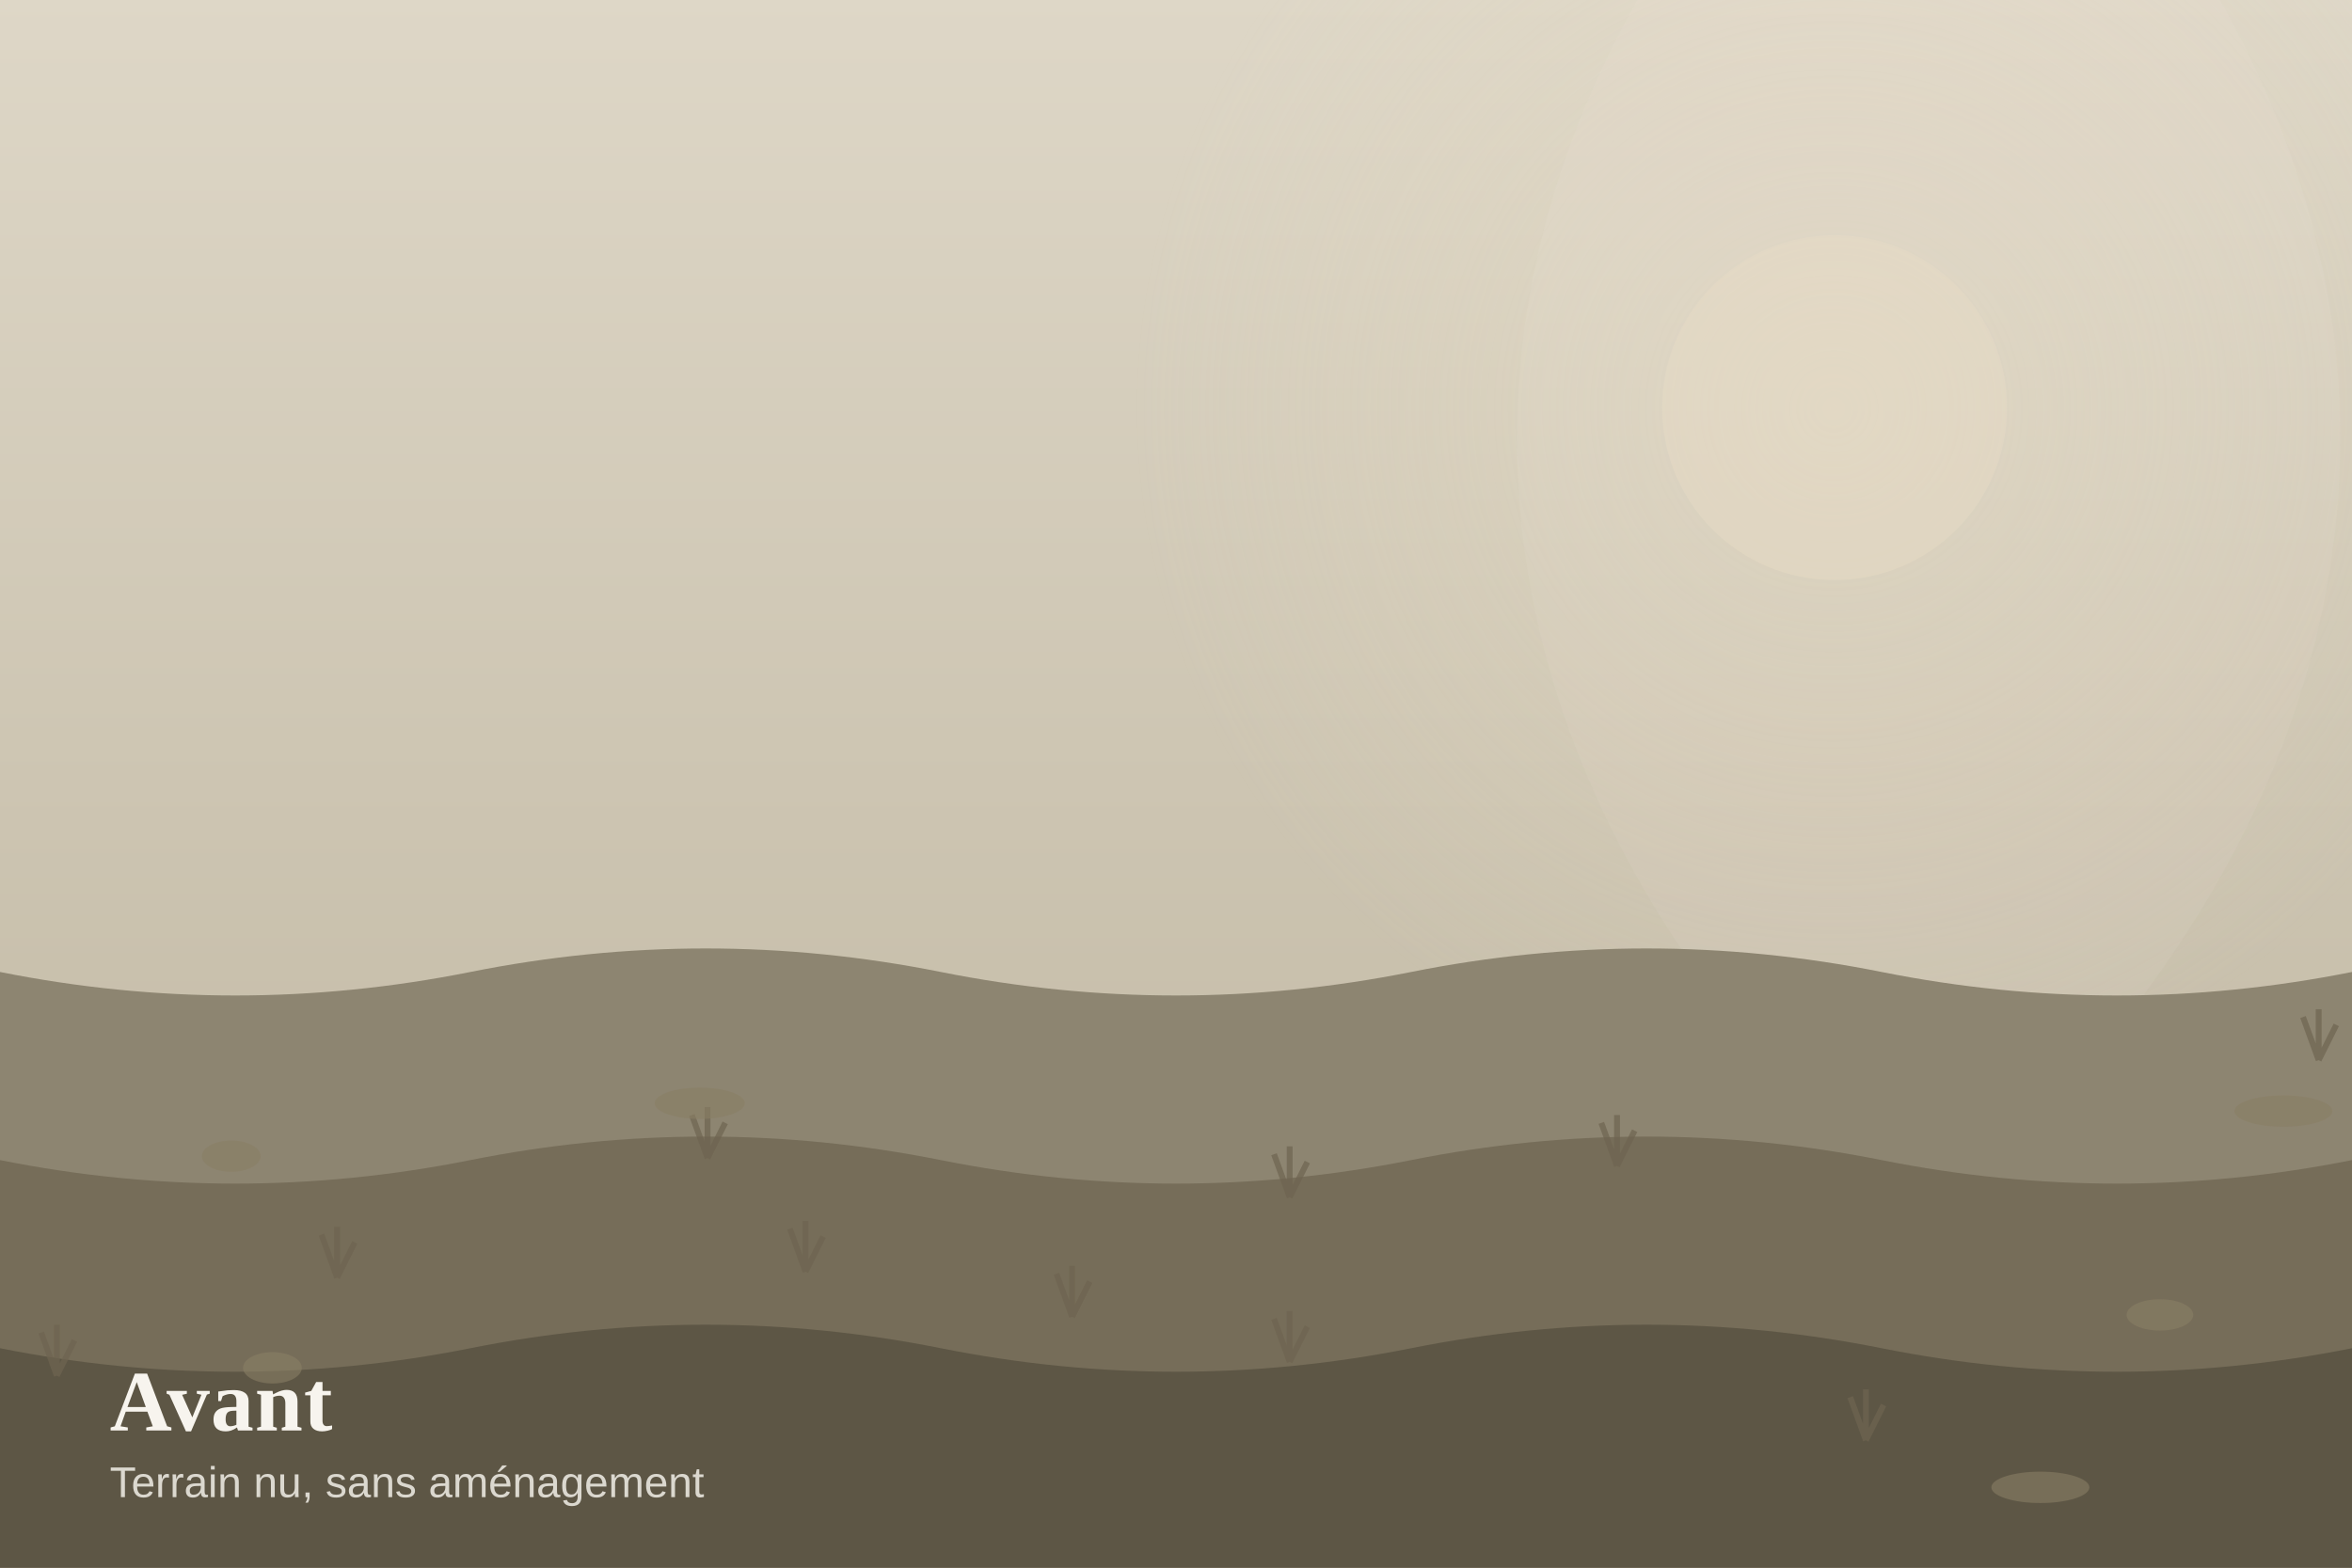
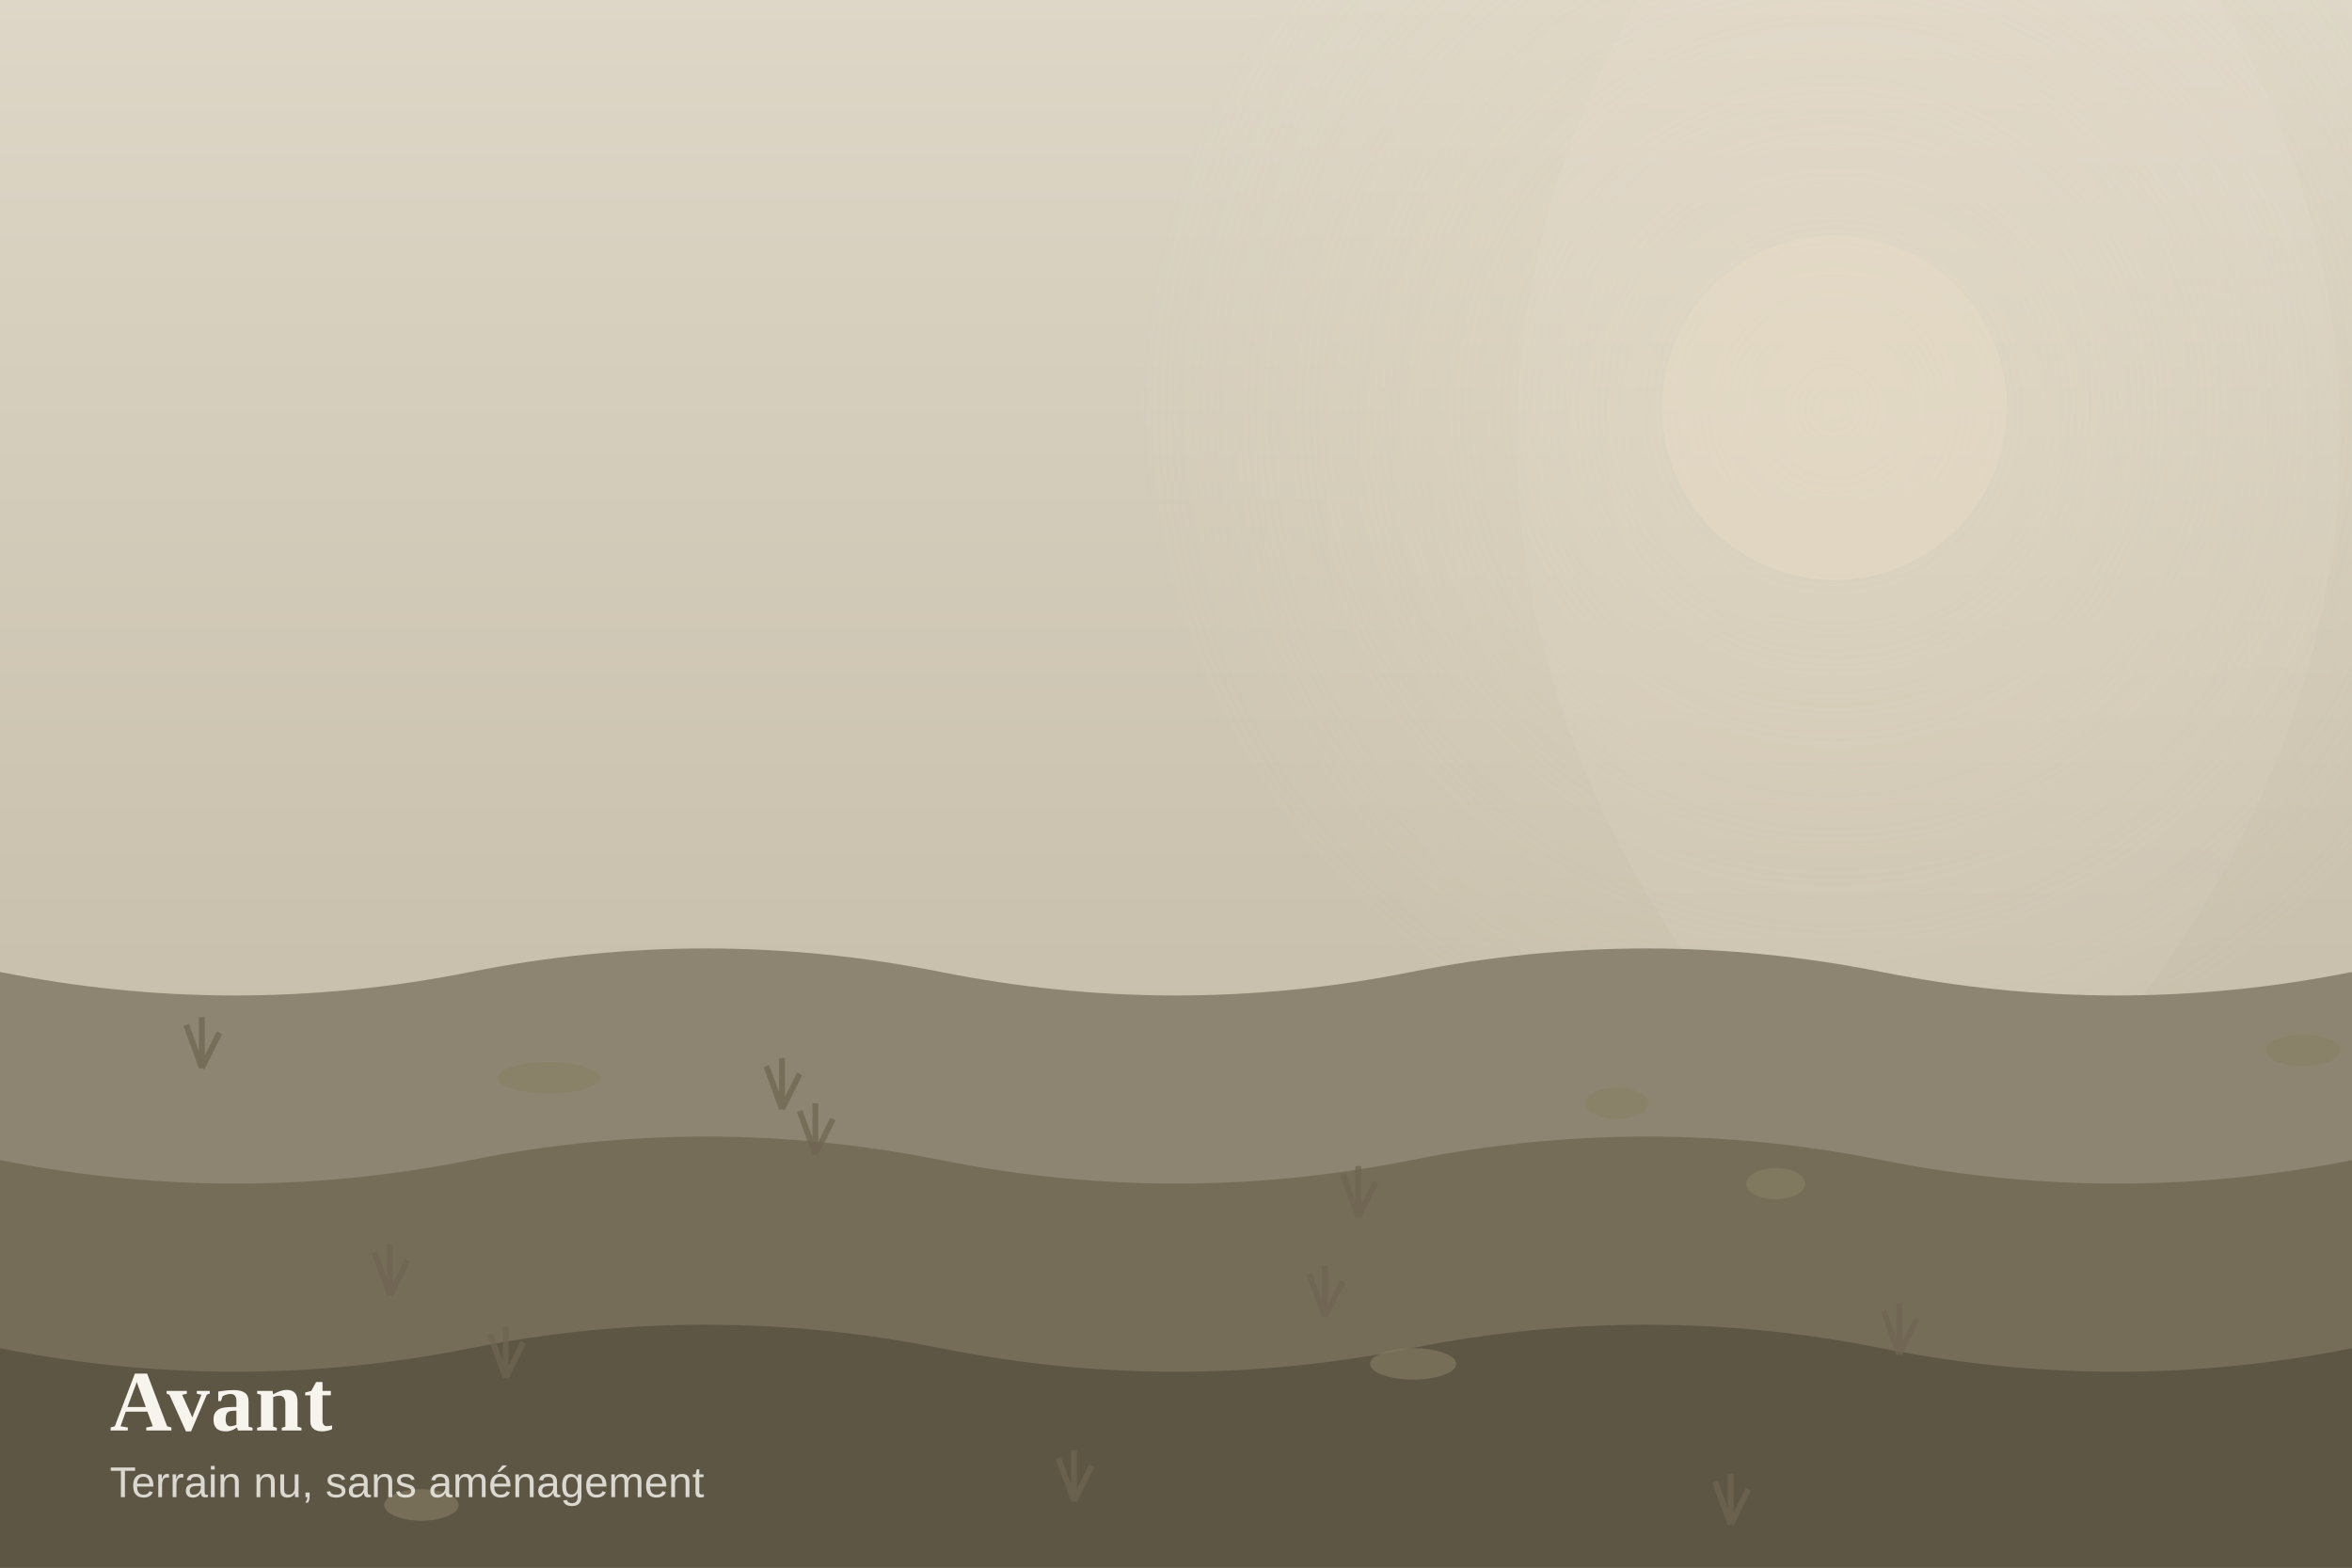
<svg xmlns="http://www.w3.org/2000/svg" viewBox="0 0 1200 800" preserveAspectRatio="xMidYMid slice" role="img" aria-label="Avant">
  <defs>
    <linearGradient id="sky" x1="0" y1="0" x2="0" y2="1">
      <stop offset="0" stop-color="#ded7c7" />
      <stop offset="1" stop-color="#bcb39d" />
    </linearGradient>
    <radialGradient id="orb">
      <stop offset="0" stop-color="#e6dcc4" stop-opacity="0.4" />
      <stop offset="1" stop-color="#e6dcc4" stop-opacity="0" />
    </radialGradient>
  </defs>
  <rect width="1200" height="800" fill="url(#sky)" />
  <circle cx="936" cy="208" r="360" fill="url(#orb)" />
  <circle cx="936" cy="208" r="88" fill="#e6dcc4" opacity="0.4" />
  <g opacity="0.06" fill="#F7F4EE">
    <path d="M984 -176 C 1264.0 64, 1264.0 384.0, 984 624.0 C 704 384.0, 704 64, 984 -176 Z" />
    <rect x="982" y="-176" width="4" height="800.0" rx="2" />
  </g>
  <path d="M0 496.0 Q 120 520 240 496 Q 360 472 480 496 Q 600 520 720 496 Q 840 472 960 496 Q 1080 520 1200 496 L 1200 9999 L 0 9999 Z" fill="#8d8571" opacity="1.0" />
  <path d="M0 592.0 Q 120 616 240 592 Q 360 568 480 592 Q 600 616 720 592 Q 840 568 960 592 Q 1080 616 1200 592 L 1200 9999 L 0 9999 Z" fill="#766d59" opacity="1.0" />
  <path d="M0 688.0 Q 120 712 240 688 Q 360 664 480 688 Q 600 712 720 688 Q 840 664 960 688 Q 1080 712 1200 688 L 1200 9999 L 0 9999 Z" fill="#5d5645" opacity="1.0" />
-   <path d="M361 591 l-8 -22 M361 591 l9 -18 M361 591 l0 -26" stroke="#6e6450" stroke-width="3" fill="none" opacity="0.7" />
-   <path d="M1183 541 l-8 -22 M1183 541 l9 -18 M1183 541 l0 -26" stroke="#6e6450" stroke-width="3" fill="none" opacity="0.7" />
-   <path d="M825 595 l-8 -22 M825 595 l9 -18 M825 595 l0 -26" stroke="#6e6450" stroke-width="3" fill="none" opacity="0.7" />
-   <path d="M547 672 l-8 -22 M547 672 l9 -18 M547 672 l0 -26" stroke="#6e6450" stroke-width="3" fill="none" opacity="0.7" />
-   <path d="M952 735 l-8 -22 M952 735 l9 -18 M952 735 l0 -26" stroke="#6e6450" stroke-width="3" fill="none" opacity="0.7" />
-   <path d="M658 695 l-8 -22 M658 695 l9 -18 M658 695 l0 -26" stroke="#6e6450" stroke-width="3" fill="none" opacity="0.7" />
-   <path d="M172 652 l-8 -22 M172 652 l9 -18 M172 652 l0 -26" stroke="#6e6450" stroke-width="3" fill="none" opacity="0.7" />
-   <path d="M658 611 l-8 -22 M658 611 l9 -18 M658 611 l0 -26" stroke="#6e6450" stroke-width="3" fill="none" opacity="0.7" />
-   <path d="M29 702 l-8 -22 M29 702 l9 -18 M29 702 l0 -26" stroke="#6e6450" stroke-width="3" fill="none" opacity="0.7" />
-   <path d="M411 649 l-8 -22 M411 649 l9 -18 M411 649 l0 -26" stroke="#6e6450" stroke-width="3" fill="none" opacity="0.7" />
-   <ellipse cx="357" cy="563" rx="23" ry="8" fill="#897e64" opacity="0.6" />
-   <ellipse cx="118" cy="590" rx="15" ry="8" fill="#897e64" opacity="0.6" />
-   <ellipse cx="139" cy="698" rx="15" ry="8" fill="#897e64" opacity="0.6" />
-   <ellipse cx="1041" cy="759" rx="25" ry="8" fill="#897e64" opacity="0.6" />
-   <ellipse cx="1165" cy="567" rx="25" ry="8" fill="#897e64" opacity="0.6" />
-   <ellipse cx="1102" cy="671" rx="17" ry="8" fill="#897e64" opacity="0.6" />
+   <path d="M399 566 l-8 -22 M399 566 l9 -18 M399 566 l0 -26" stroke="#6e6450" stroke-width="3" fill="none" opacity="0.7" />
+   <path d="M103 545 l-8 -22 M103 545 l9 -18 M103 545 l0 -26" stroke="#6e6450" stroke-width="3" fill="none" opacity="0.7" />
+   <path d="M969 691 l-8 -22 M969 691 l9 -18 M969 691 l0 -26" stroke="#6e6450" stroke-width="3" fill="none" opacity="0.7" />
+   <path d="M199 661 l-8 -22 M199 661 l9 -18 M199 661 l0 -26" stroke="#6e6450" stroke-width="3" fill="none" opacity="0.7" />
+   <path d="M258 703 l-8 -22 M258 703 l9 -18 M258 703 l0 -26" stroke="#6e6450" stroke-width="3" fill="none" opacity="0.7" />
+   <path d="M548 766 l-8 -22 M548 766 l9 -18 M548 766 l0 -26" stroke="#6e6450" stroke-width="3" fill="none" opacity="0.7" />
+   <path d="M416 589 l-8 -22 M416 589 l9 -18 M416 589 l0 -26" stroke="#6e6450" stroke-width="3" fill="none" opacity="0.7" />
+   <path d="M883 778 l-8 -22 M883 778 l9 -18 M883 778 l0 -26" stroke="#6e6450" stroke-width="3" fill="none" opacity="0.7" />
+   <path d="M676 672 l-8 -22 M676 672 l9 -18 M676 672 l0 -26" stroke="#6e6450" stroke-width="3" fill="none" opacity="0.7" />
+   <path d="M693 621 l-8 -22 M693 621 l9 -18 M693 621 l0 -26" stroke="#6e6450" stroke-width="3" fill="none" opacity="0.7" />
+   <ellipse cx="280" cy="550" rx="26" ry="8" fill="#897e64" opacity="0.6" />
+   <ellipse cx="1175" cy="536" rx="19" ry="8" fill="#897e64" opacity="0.6" />
+   <ellipse cx="215" cy="768" rx="19" ry="8" fill="#897e64" opacity="0.6" />
+   <ellipse cx="825" cy="563" rx="16" ry="8" fill="#897e64" opacity="0.6" />
+   <ellipse cx="721" cy="696" rx="22" ry="8" fill="#897e64" opacity="0.6" />
+   <ellipse cx="906" cy="604" rx="15" ry="8" fill="#897e64" opacity="0.6" />
  <g font-family="Georgia, 'Times New Roman', serif">
    <text x="56" y="730" font-size="44" fill="#F7F4EE" font-weight="600" letter-spacing="0.5">Avant</text>
    <text x="56" y="764" font-size="22" fill="#F7F4EE" opacity="0.82" font-family="Arial, sans-serif">Terrain nu, sans aménagement</text>
  </g>
</svg>
